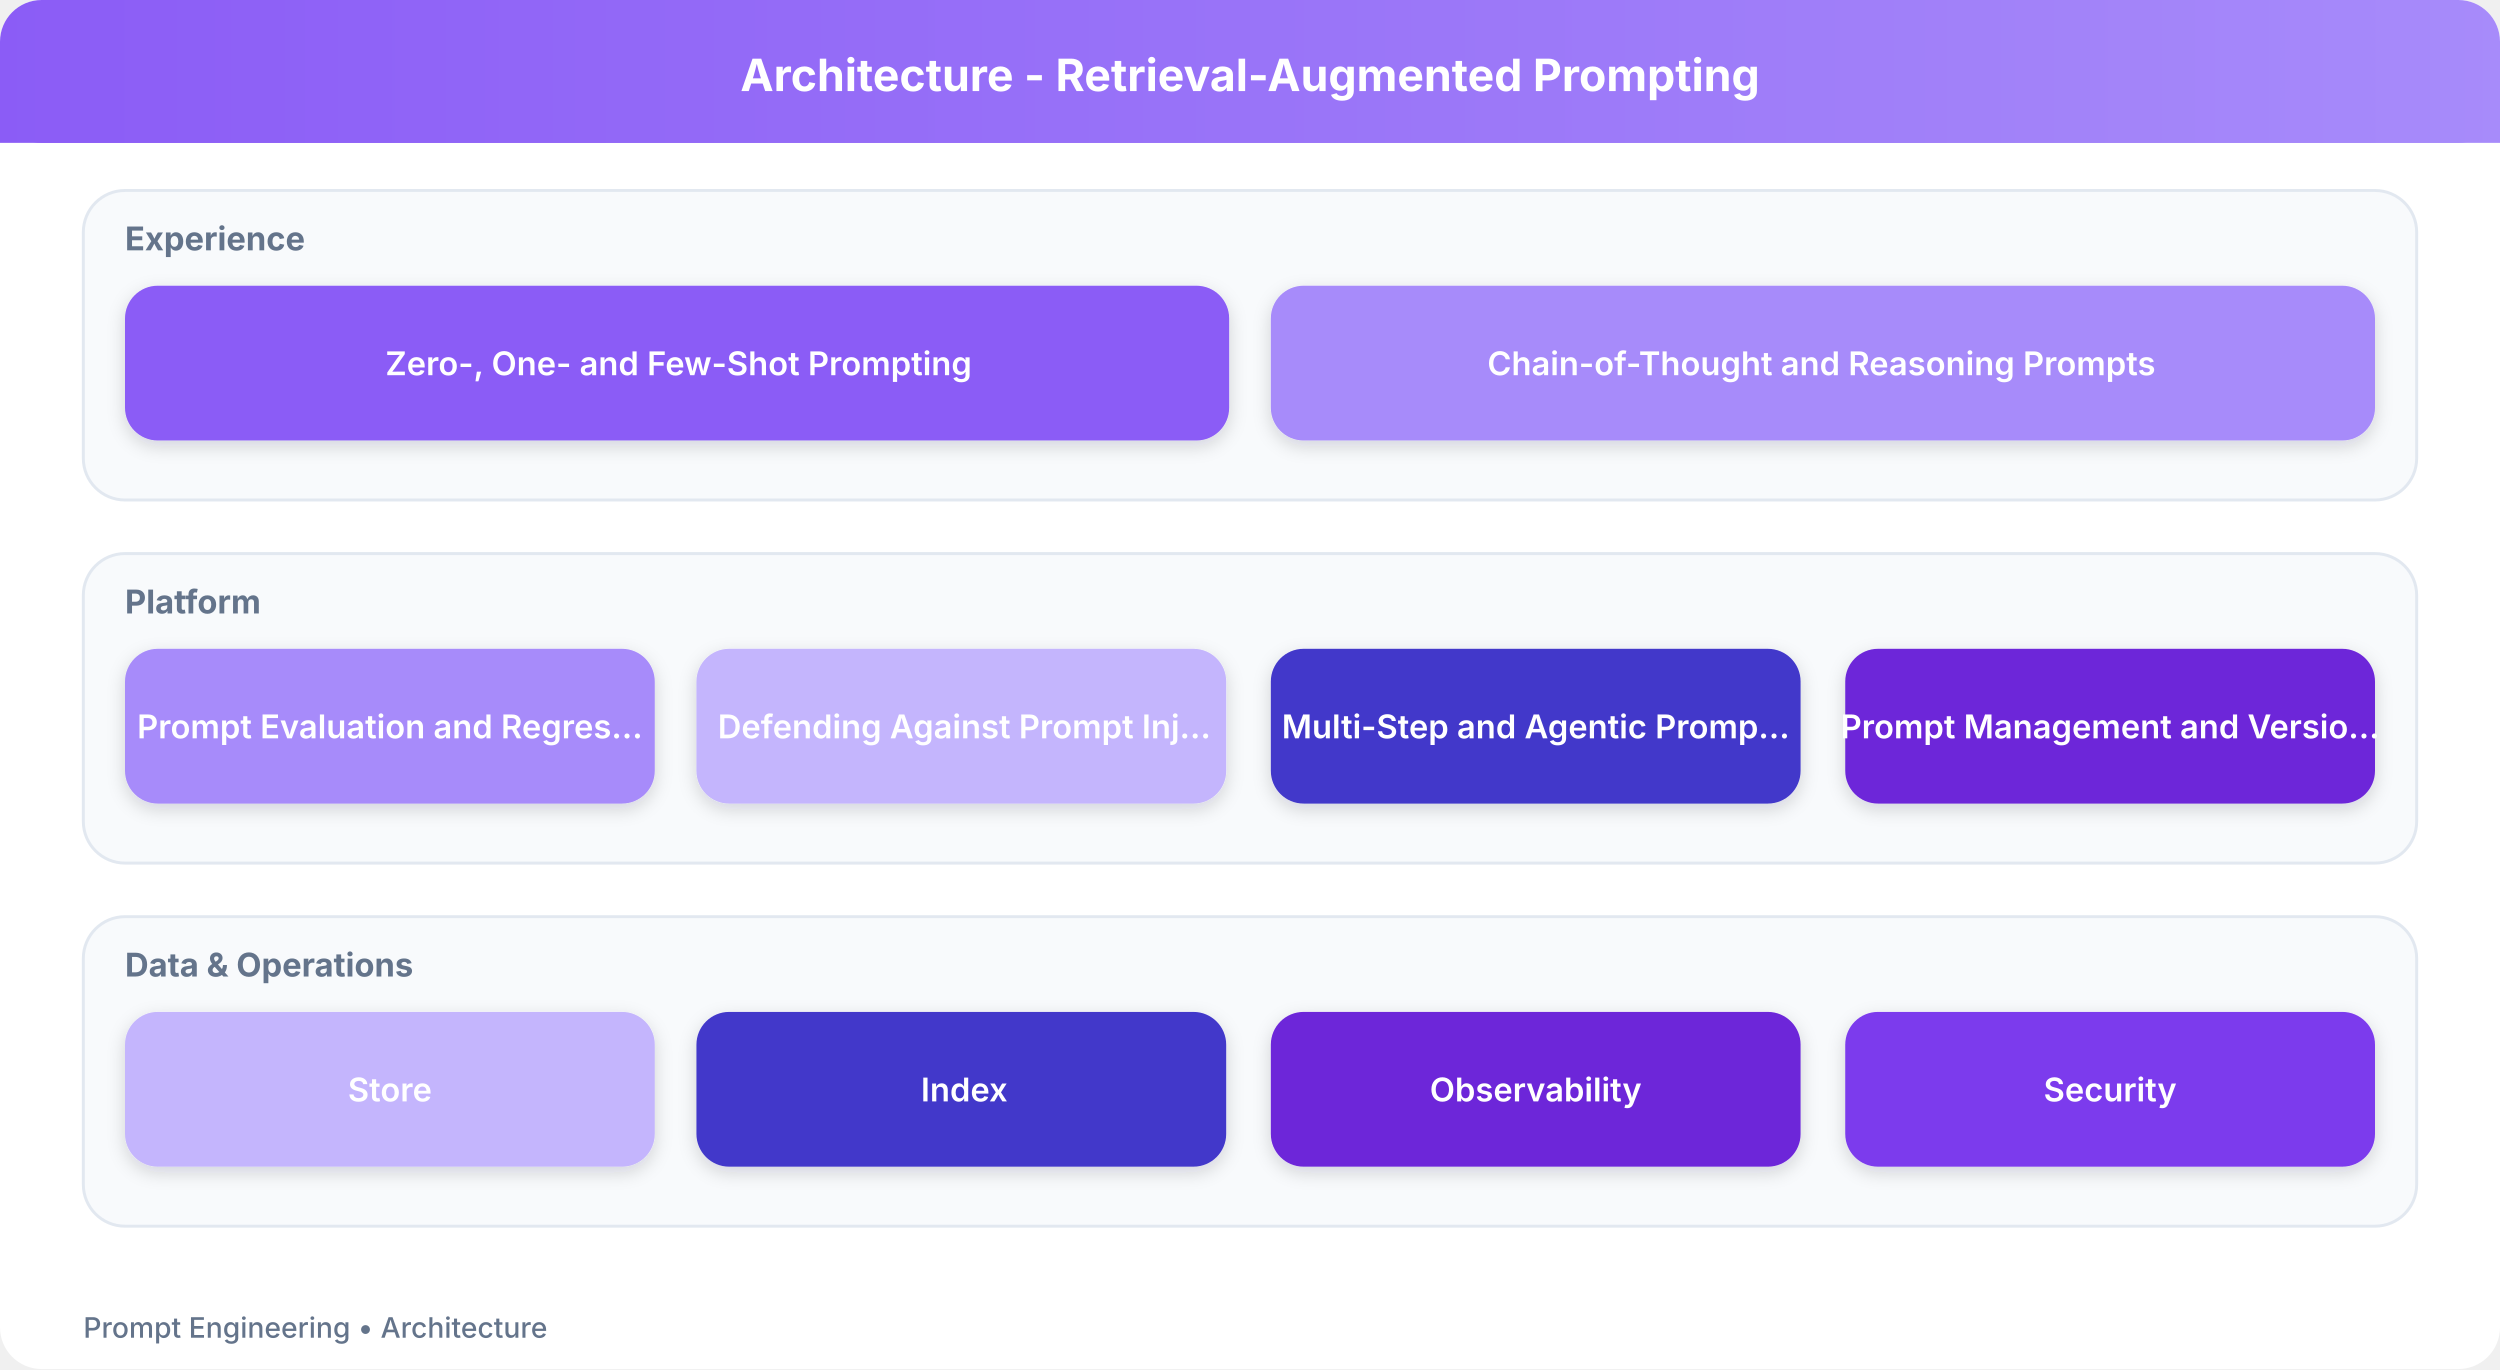
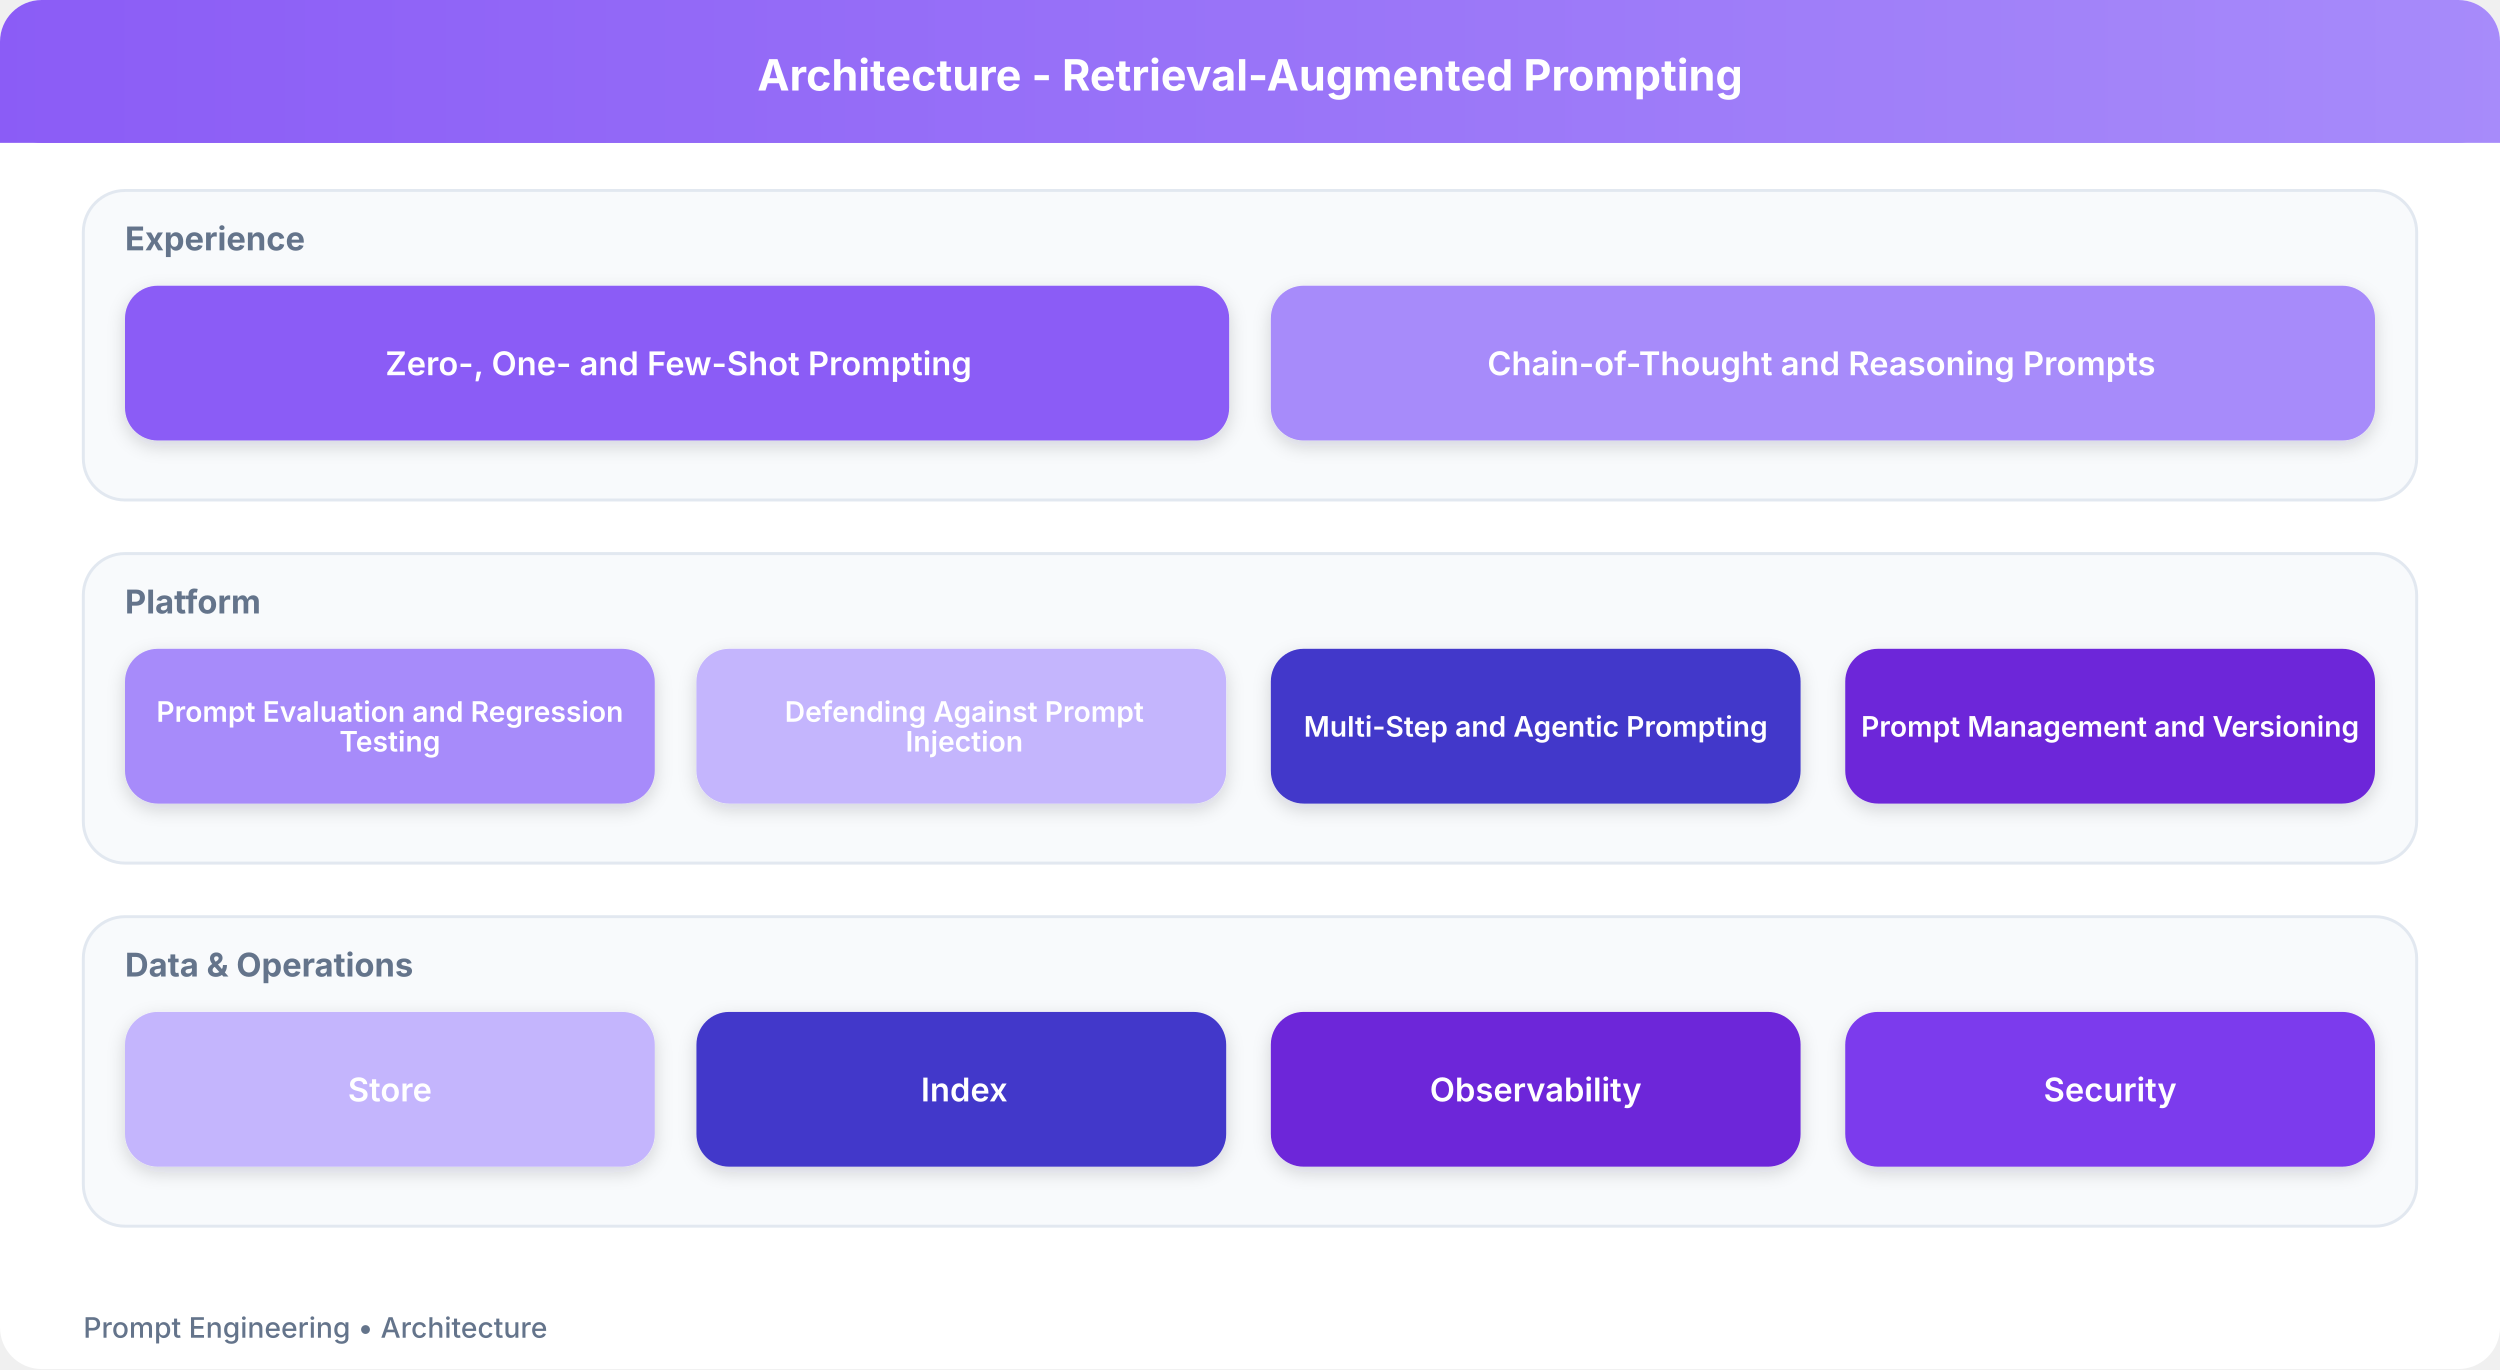
<svg xmlns="http://www.w3.org/2000/svg" width="840" height="460" data-tpl="layered" data-pal="0-3" viewBox="0 0 840 460" font-family="Inter, Segoe UI, Arial, sans-serif">
  <defs>
    <marker id="ar" markerWidth="9" markerHeight="9" refX="7" refY="3" orient="auto">
      <path d="M0,0 L7,3 L0,6 z" fill="#94a3b8" />
    </marker>
    <marker id="arw" markerWidth="9" markerHeight="9" refX="7" refY="3" orient="auto">
      <path d="M0,0 L7,3 L0,6 z" fill="#ffffff" />
    </marker>
    <filter id="sh" x="-20%" y="-20%" width="140%" height="140%">
      <feDropShadow dx="0" dy="2" stdDeviation="3" flood-color="#0f172a" flood-opacity="0.16" />
    </filter>
  </defs>
  <defs>
    <linearGradient id="bn815e42a" x1="0" y1="0" x2="1" y2="0">
      <stop offset="0" stop-color="#8b5cf6" />
      <stop offset="1" stop-color="#a78bfa" />
    </linearGradient>
  </defs>
  <rect width="840" height="460" rx="14" fill="#ffffff" />
  <rect x="0" y="0" width="840" height="48" rx="14" fill="url(#bn815e42a)" />
  <rect x="0" y="32" width="840" height="16" fill="url(#bn815e42a)" />
-   <text x="420" y="25" text-anchor="middle" font-size="15" font-weight="700" fill="#ffffff" dominant-baseline="middle">Architecture - Retrieval-Augmented Prompting</text>
+   <text x="420" y="25" text-anchor="middle" font-size="14.5" font-weight="700" fill="#ffffff" dominant-baseline="middle">Architecture - Retrieval-Augmented Prompting</text>
  <rect x="28" y="64" width="784" height="104" rx="14" fill="#f8fafc" stroke="#e2e8f0" stroke-width="1" />
  <text x="42" y="80" text-anchor="start" font-size="11" font-weight="700" fill="#64748b" dominant-baseline="middle">Experience</text>
  <rect x="42" y="96" width="371" height="52" rx="11" fill="#8b5cf6" filter="url(#sh)" />
  <text x="228" y="122" text-anchor="middle" font-size="11" font-weight="600" fill="#ffffff" dominant-baseline="middle">Zero-, One- and Few-Shot Prompting</text>
  <rect x="427" y="96" width="371" height="52" rx="11" fill="#a78bfa" filter="url(#sh)" />
  <text x="612" y="122" text-anchor="middle" font-size="11" font-weight="600" fill="#ffffff" dominant-baseline="middle">Chain-of-Thought and Reasoning Prompts</text>
  <rect x="28" y="186" width="784" height="104" rx="14" fill="#f8fafc" stroke="#e2e8f0" stroke-width="1" />
  <text x="42" y="202" text-anchor="start" font-size="11" font-weight="700" fill="#64748b" dominant-baseline="middle">Platform</text>
  <rect x="42" y="218" width="178" height="52" rx="11" fill="#a78bfa" filter="url(#sh)" />
-   <text x="131" y="244" text-anchor="middle" font-size="11" font-weight="600" fill="#ffffff" dominant-baseline="middle">Prompt Evaluation and Regres…</text>
+   <text x="131" y="239" text-anchor="middle" font-size="9.5" font-weight="600" fill="#ffffff" dominant-baseline="middle">Prompt Evaluation and Regression</text>
+   <text x="131" y="249" text-anchor="middle" font-size="9.5" font-weight="600" fill="#ffffff" dominant-baseline="middle">Testing</text>
  <rect x="234" y="218" width="178" height="52" rx="11" fill="#c4b5fd" filter="url(#sh)" />
-   <text x="324" y="244" text-anchor="middle" font-size="11" font-weight="600" fill="#ffffff" dominant-baseline="middle">Defending Against Prompt Inj…</text>
+   <text x="324" y="239" text-anchor="middle" font-size="9.5" font-weight="600" fill="#ffffff" dominant-baseline="middle">Defending Against Prompt</text>
+   <text x="324" y="249" text-anchor="middle" font-size="9.5" font-weight="600" fill="#ffffff" dominant-baseline="middle">Injection</text>
  <rect x="427" y="218" width="178" height="52" rx="11" fill="#4338ca" filter="url(#sh)" />
-   <text x="516" y="244" text-anchor="middle" font-size="11" font-weight="600" fill="#ffffff" dominant-baseline="middle">Multi-Step and Agentic Promp…</text>
+   <text x="516" y="244" text-anchor="middle" font-size="9.5" font-weight="600" fill="#ffffff" dominant-baseline="middle">Multi-Step and Agentic Prompting</text>
  <rect x="620" y="218" width="178" height="52" rx="11" fill="#6d28d9" filter="url(#sh)" />
-   <text x="709" y="244" text-anchor="middle" font-size="11" font-weight="600" fill="#ffffff" dominant-baseline="middle">Prompt Management and Versio…</text>
+   <text x="709" y="244" text-anchor="middle" font-size="9.5" font-weight="600" fill="#ffffff" dominant-baseline="middle">Prompt Management and Versioning</text>
  <rect x="28" y="308" width="784" height="104" rx="14" fill="#f8fafc" stroke="#e2e8f0" stroke-width="1" />
  <text x="42" y="324" text-anchor="start" font-size="11" font-weight="700" fill="#64748b" dominant-baseline="middle">Data &amp; Operations</text>
  <rect x="42" y="340" width="178" height="52" rx="11" fill="#c4b5fd" filter="url(#sh)" />
  <text x="131" y="366" text-anchor="middle" font-size="11" font-weight="600" fill="#ffffff" dominant-baseline="middle">Store</text>
  <rect x="234" y="340" width="178" height="52" rx="11" fill="#4338ca" filter="url(#sh)" />
  <text x="324" y="366" text-anchor="middle" font-size="11" font-weight="600" fill="#ffffff" dominant-baseline="middle">Index</text>
  <rect x="427" y="340" width="178" height="52" rx="11" fill="#6d28d9" filter="url(#sh)" />
  <text x="516" y="366" text-anchor="middle" font-size="11" font-weight="600" fill="#ffffff" dominant-baseline="middle">Observability</text>
  <rect x="620" y="340" width="178" height="52" rx="11" fill="#7c3aed" filter="url(#sh)" />
  <text x="709" y="366" text-anchor="middle" font-size="11" font-weight="600" fill="#ffffff" dominant-baseline="middle">Security</text>
  <text x="28" y="446" text-anchor="start" font-size="9.5" font-weight="500" fill="#64748b" dominant-baseline="middle">Prompt Engineering  •  Architecture</text>
</svg>
